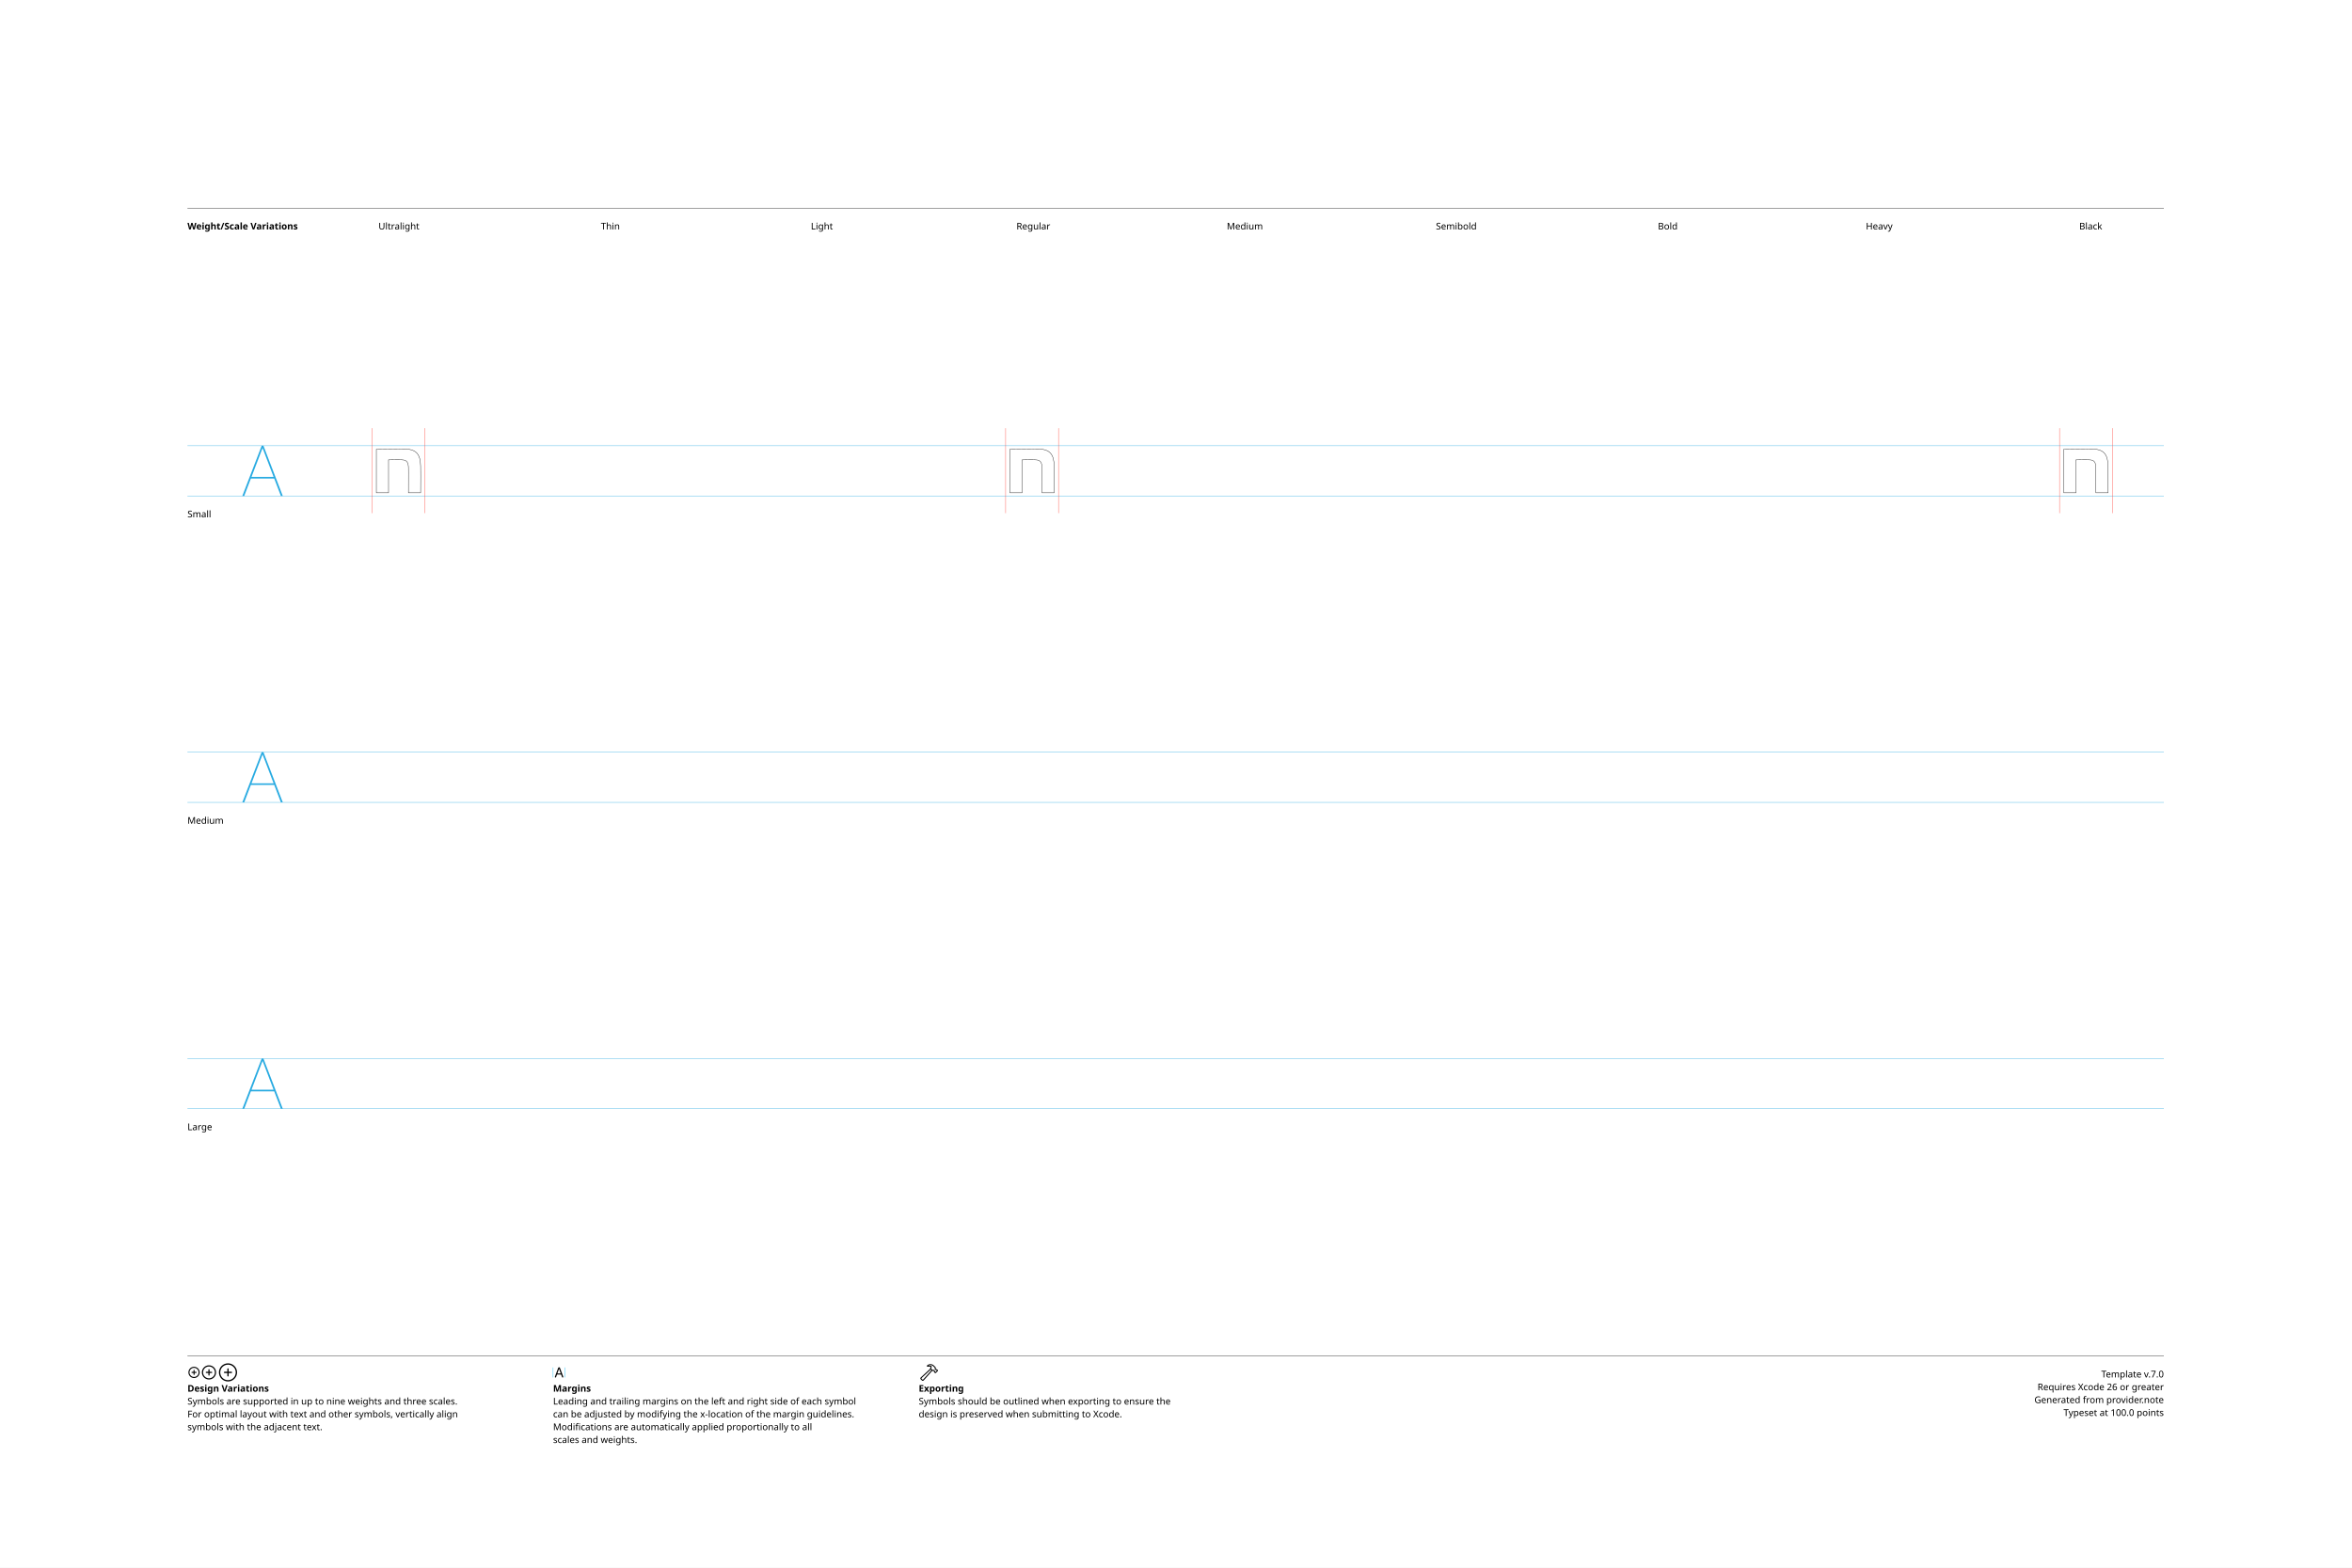
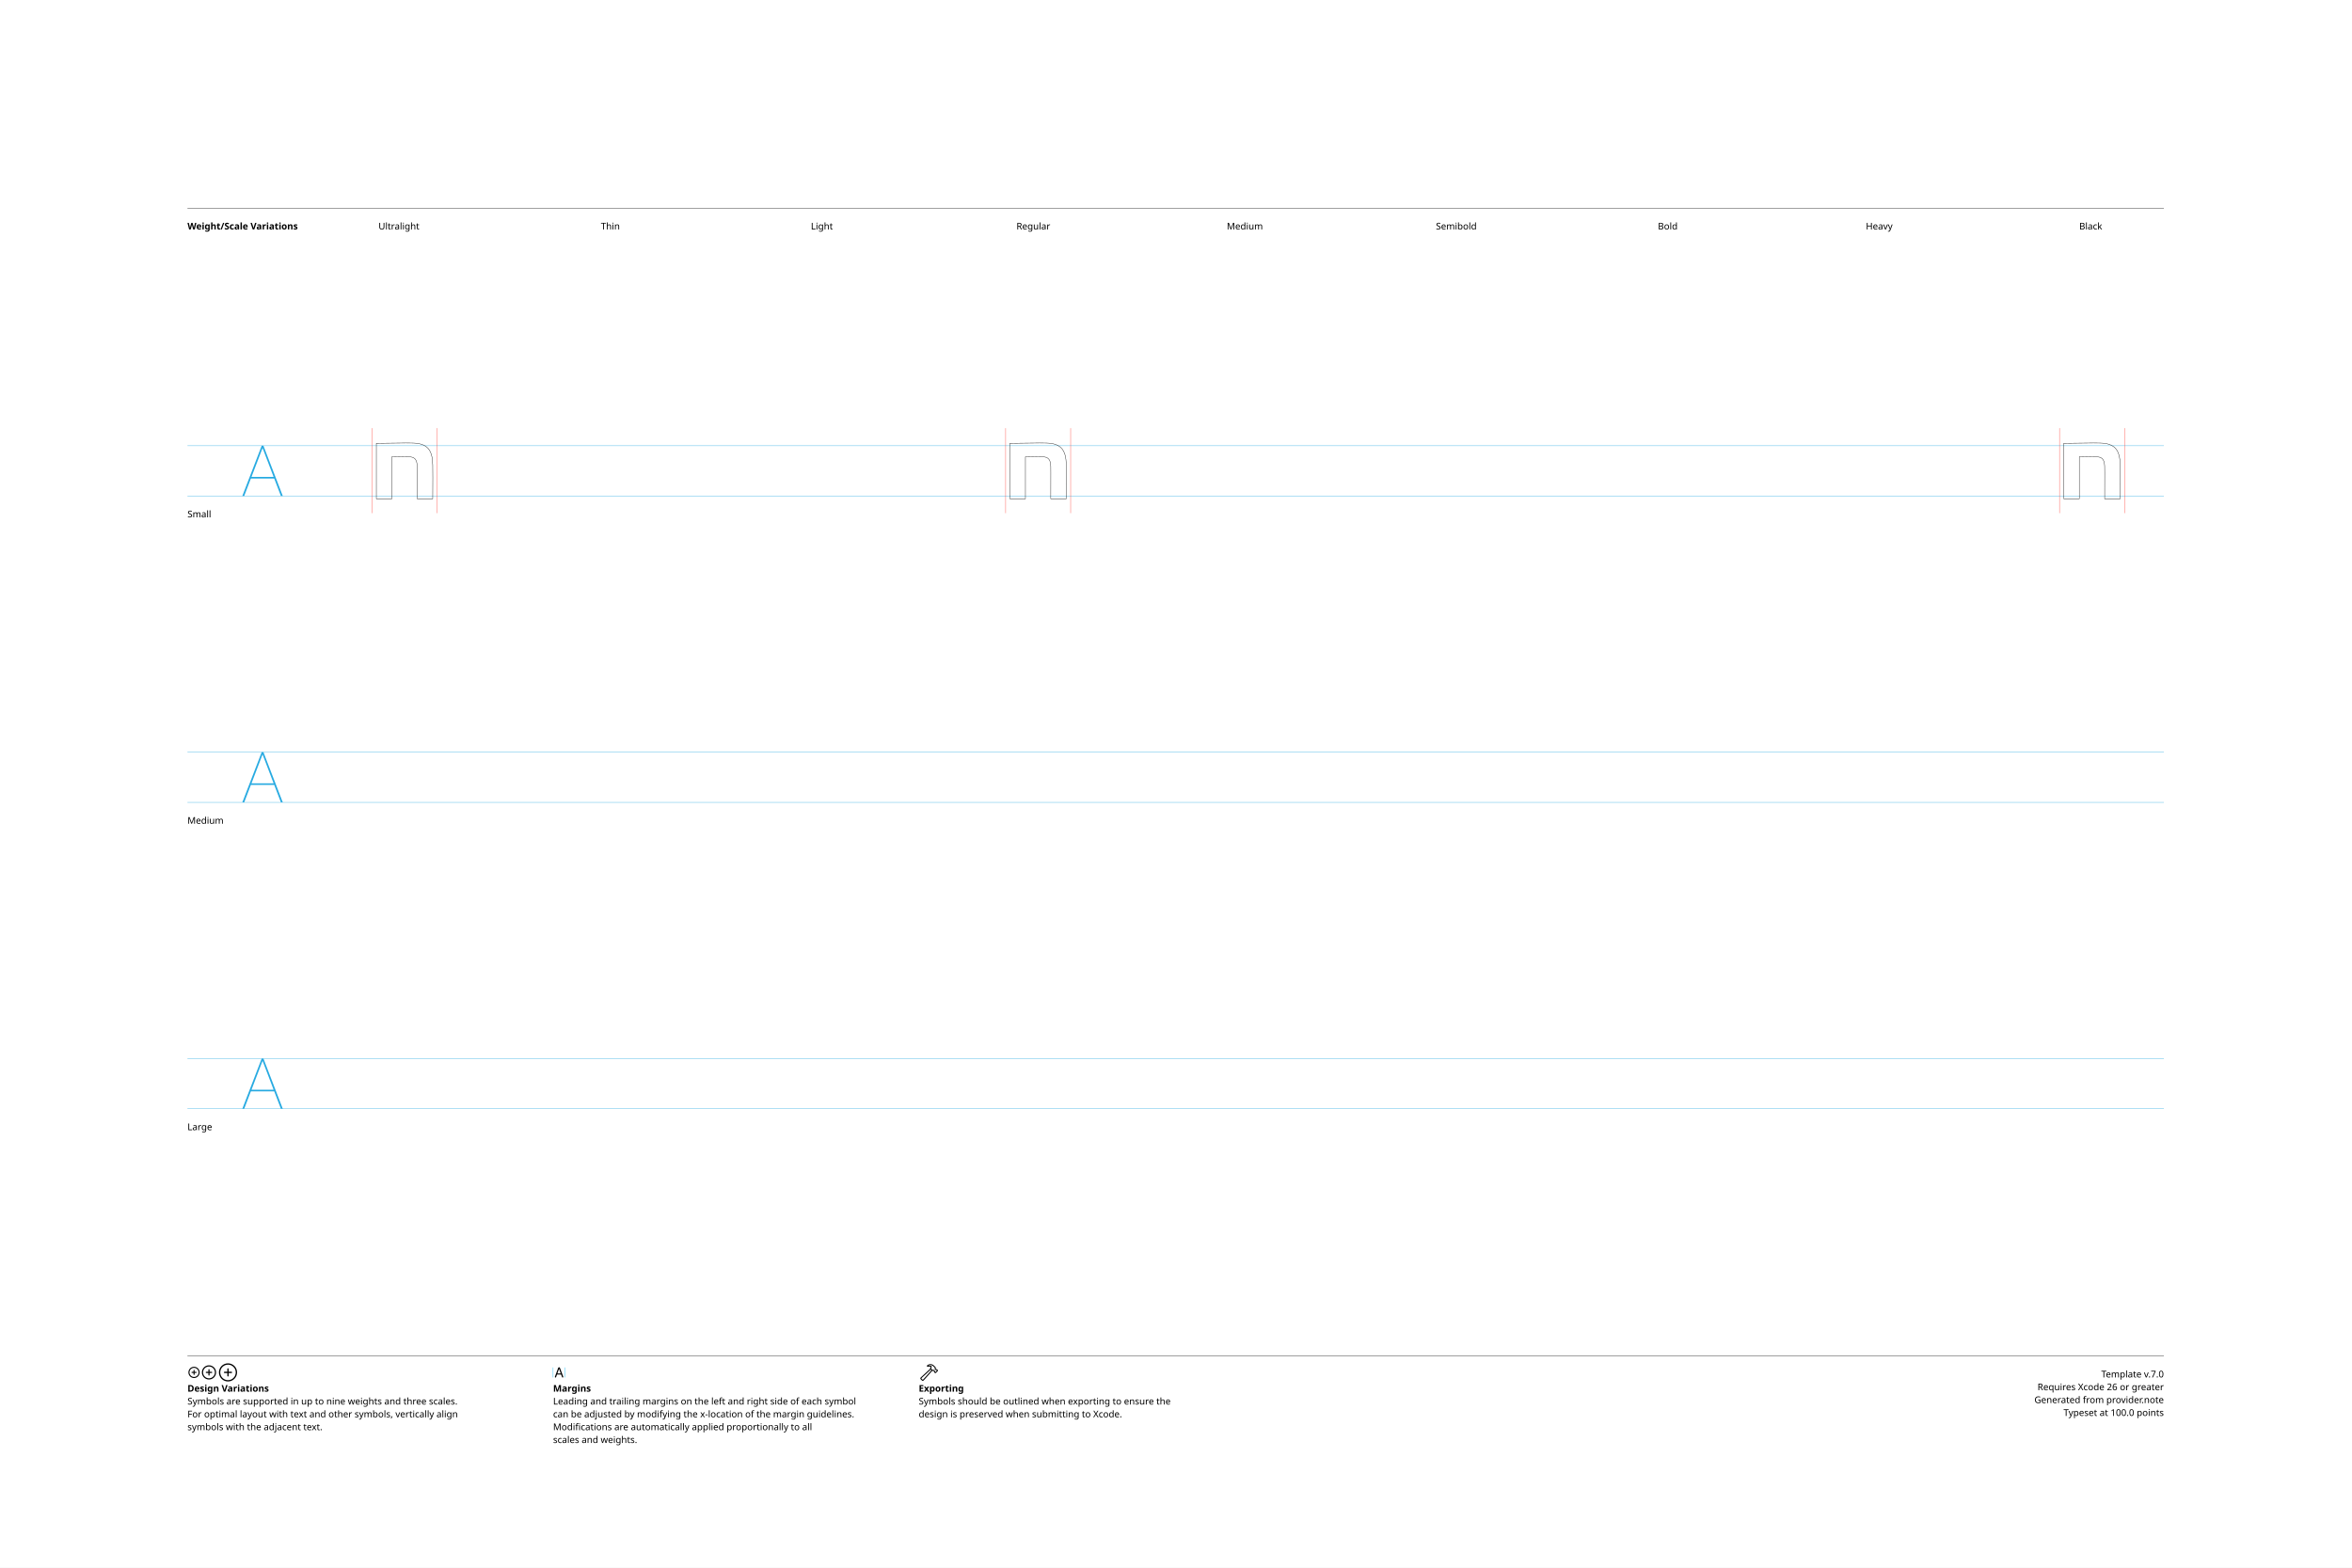
<svg xmlns="http://www.w3.org/2000/svg" version="1.1" viewBox="0 0 3300 2200">
  <style>.defaults {-sfsymbols-variable-value-mode:color;-sfsymbols-draw-reverses-motion-groups:false}

.monochrome-0 {-sfsymbols-motion-group:0}

.multicolor-0:tintColor {-sfsymbols-motion-group:0}

.hierarchical-0:primary {-sfsymbols-motion-group:0}

.SFSymbolsPreviewWireframe {fill:none;opacity:1.0;stroke:black;stroke-width:0.5}
</style>
  <g id="Notes">
    <rect height="2200" id="artboard" style="fill:white;opacity:1" width="3300" x="0" y="0" />
    <line style="fill:none;stroke:black;opacity:1;stroke-width:0.5;" x1="263" x2="3036" y1="292" y2="292" />
    <text style="stroke:none;fill:black;font-family:sans-serif;font-size:13;font-weight:bold;" transform="matrix(1 0 0 1 263 322)">Weight/Scale Variations</text>
    <text style="stroke:none;fill:black;font-family:sans-serif;font-size:13;text-anchor:middle;" transform="matrix(1 0 0 1 559.711 322)">Ultralight</text>
    <text style="stroke:none;fill:black;font-family:sans-serif;font-size:13;text-anchor:middle;" transform="matrix(1 0 0 1 856.422 322)">Thin</text>
    <text style="stroke:none;fill:black;font-family:sans-serif;font-size:13;text-anchor:middle;" transform="matrix(1 0 0 1 1153.13 322)">Light</text>
    <text style="stroke:none;fill:black;font-family:sans-serif;font-size:13;text-anchor:middle;" transform="matrix(1 0 0 1 1449.84 322)">Regular</text>
    <text style="stroke:none;fill:black;font-family:sans-serif;font-size:13;text-anchor:middle;" transform="matrix(1 0 0 1 1746.56 322)">Medium</text>
    <text style="stroke:none;fill:black;font-family:sans-serif;font-size:13;text-anchor:middle;" transform="matrix(1 0 0 1 2043.27 322)">Semibold</text>
    <text style="stroke:none;fill:black;font-family:sans-serif;font-size:13;text-anchor:middle;" transform="matrix(1 0 0 1 2339.98 322)">Bold</text>
    <text style="stroke:none;fill:black;font-family:sans-serif;font-size:13;text-anchor:middle;" transform="matrix(1 0 0 1 2636.69 322)">Heavy</text>
    <text style="stroke:none;fill:black;font-family:sans-serif;font-size:13;text-anchor:middle;" transform="matrix(1 0 0 1 2933.4 322)">Black</text>
    <line style="fill:none;stroke:black;opacity:1;stroke-width:0.5;" x1="263" x2="3036" y1="1903" y2="1903" />
    <g transform="matrix(0.2 0 0 0.2 263 1933)">
      <path d="m46.24 4.15c21.777 0 39.453-17.627 39.453-39.404s-17.676-39.404-39.453-39.404c-21.729 0-39.404 17.627-39.404 39.404s17.676 39.404 39.404 39.404Zm0-7.422c-17.676 0-31.934-14.307-31.934-31.982s14.258-31.982 31.934-31.982 31.982 14.307 31.982 31.982-14.307 31.982-31.982 31.982Zm3.613-17.773v-28.467c0-2.246-1.465-3.76-3.711-3.76-2.148 0-3.613 1.514-3.613 3.76v28.467c0 2.197 1.465 3.711 3.613 3.711 2.246 0 3.711-1.514 3.711-3.711Zm-17.822-10.596h28.418c2.197 0 3.711-1.465 3.711-3.613 0-2.197-1.514-3.711-3.711-3.711h-28.418c-2.246 0-3.76 1.514-3.76 3.711 0 2.148 1.514 3.613 3.76 3.613Z" />
    </g>
    <g transform="matrix(0.2 0 0 0.2 281.506 1933)">
      <path d="m58.545 14.551c27.49 0 49.805-22.314 49.805-49.805s-22.314-49.805-49.805-49.805-49.805 22.314-49.805 49.805 22.314 49.805 49.805 49.805Zm0-8.301c-22.949 0-41.504-18.555-41.504-41.504s18.555-41.504 41.504-41.504 41.504 18.555 41.504 41.504-18.555 41.504-41.504 41.504Zm4.053-23.096v-36.914c0-2.49-1.709-4.199-4.15-4.199-2.393 0-4.053 1.709-4.053 4.199v36.914c0 2.441 1.66 4.15 4.053 4.15 2.441 0 4.15-1.66 4.15-4.15Zm-22.559-14.404h36.963c2.441 0 4.15-1.611 4.15-4.004 0-2.441-1.709-4.15-4.15-4.15h-36.963c-2.49 0-4.15 1.709-4.15 4.15 0 2.393 1.66 4.004 4.15 4.004Z" />
    </g>
    <g transform="matrix(0.2 0 0 0.2 304.924 1933)">
      <path d="m74.853 28.32c35.107 0 63.623-28.467 63.623-63.574s-28.516-63.623-63.623-63.623-63.574 28.516-63.574 63.623 28.467 63.574 63.574 63.574Zm0-9.082c-30.127 0-54.492-24.365-54.492-54.492s24.365-54.492 54.492-54.492 54.492 24.365 54.492 54.492-24.365 54.492-54.492 54.492Zm4.443-30.322v-48.486c0-2.734-1.855-4.639-4.541-4.639-2.588 0-4.443 1.904-4.443 4.639v48.486c0 2.686 1.855 4.59 4.443 4.59 2.686 0 4.541-1.855 4.541-4.59Zm-28.711-19.775h48.486c2.686 0 4.59-1.807 4.59-4.395 0-2.734-1.855-4.59-4.59-4.59h-48.486c-2.734 0-4.59 1.855-4.59 4.59 0 2.588 1.855 4.395 4.59 4.395Z" />
    </g>
    <text style="stroke:none;fill:black;font-family:sans-serif;font-size:13;font-weight:bold;" transform="matrix(1 0 0 1 263 1953)">Design Variations</text>
    <text style="stroke:none;fill:black;font-family:sans-serif;font-size:13;" transform="matrix(1 0 0 1 263 1971)">Symbols are supported in up to nine weights and three scales.</text>
    <text style="stroke:none;fill:black;font-family:sans-serif;font-size:13;" transform="matrix(1 0 0 1 263 1989)">For optimal layout with text and other symbols, vertically align</text>
    <text style="stroke:none;fill:black;font-family:sans-serif;font-size:13;" transform="matrix(1 0 0 1 263 2007)">symbols with the adjacent text.</text>
    <line style="fill:none;stroke:#00AEEF;stroke-width:0.5;opacity:1.0;" x1="776" x2="776" y1="1919" y2="1933" />
    <g transform="matrix(0.2 0 0 0.2 776 1933)">
      <path d="m16.553 0.781c2.588 0 3.857-0.977 4.785-3.711l20.557-57.52h0.244l20.605 57.52c0.928 2.734 2.197 3.711 4.736 3.711 2.588 0 4.248-1.562 4.248-4.004 0-0.83-0.146-1.611-0.537-2.637l-22.9-60.986c-1.123-2.979-3.125-4.492-6.25-4.492-3.027 0-5.078 1.465-6.152 4.443l-22.9 61.084c-0.391 1.025-0.537 1.807-0.537 2.637 0 2.441 1.562 3.955 4.102 3.955Zm10.205-20.947h30.664c2.002 0 3.662-1.66 3.662-3.662 0-2.051-1.66-3.662-3.662-3.662h-30.664c-2.002 0-3.662 1.611-3.662 3.662 0 2.002 1.66 3.662 3.662 3.662Z" />
    </g>
    <line style="fill:none;stroke:#00AEEF;stroke-width:0.5;opacity:1.0;" x1="792.836" x2="792.836" y1="1919" y2="1933" />
    <text style="stroke:none;fill:black;font-family:sans-serif;font-size:13;font-weight:bold;" transform="matrix(1 0 0 1 776 1953)">Margins</text>
    <text style="stroke:none;fill:black;font-family:sans-serif;font-size:13;" transform="matrix(1 0 0 1 776 1971)">Leading and trailing margins on the left and right side of each symbol</text>
    <text style="stroke:none;fill:black;font-family:sans-serif;font-size:13;" transform="matrix(1 0 0 1 776 1989)">can be adjusted by modifying the x-location of the margin guidelines.</text>
    <text style="stroke:none;fill:black;font-family:sans-serif;font-size:13;" transform="matrix(1 0 0 1 776 2007)">Modifications are automatically applied proportionally to all</text>
    <text style="stroke:none;fill:black;font-family:sans-serif;font-size:13;" transform="matrix(1 0 0 1 776 2025)">scales and weights.</text>
    <g transform="matrix(0.2 0 0 0.2 1289 1933)">
      <path d="m14.209 13.135 7.861 7.861c4.297 4.395 9.326 4.102 13.867-1.025l60.693-68.213-4.883-4.883-60.254 67.676c-1.807 1.953-3.467 2.441-5.811 0.098l-5.176-5.127c-2.295-2.295-1.807-3.955 0.195-5.811l67.481-62.158-4.883-4.834-68.066 62.598c-4.98 4.59-5.322 9.473-1.025 13.818Zm44.873-97.461c-2.051 2.002-2.246 4.883-1.074 6.787 1.123 1.807 3.467 3.027 6.592 2.246 5.859-1.66 12.598-2.393 18.896 0.928l-2.686 7.129c-1.611 4.004-0.732 6.885 1.709 9.424l10.254 10.303c2.344 2.393 4.541 2.441 7.08 1.953l4.443-0.732 2.588 2.539-0.195 2.246c-0.098 2.295 0.537 4.297 2.783 6.494l3.369 3.32c2.295 2.295 5.518 2.49 7.812 0.195l12.988-13.037c2.295-2.344 2.148-5.371-0.195-7.666l-3.418-3.418c-2.197-2.197-4.053-3.027-6.348-2.881l-2.344 0.244-2.441-2.441 1.025-4.688c0.635-2.734-0.244-4.98-2.881-7.617l-11.279-11.182c-12.94-12.842-35.596-11.035-46.68-0.146Zm7.08 2.051c8.789-6.396 25.977-5.664 33.691 1.953l12.305 12.207c1.025 1.025 1.221 1.807 0.928 3.32l-1.465 6.641 6.738 6.689 4.395-0.244c1.123-0.049 1.514 0.049 2.344 0.879l2.539 2.49-10.84 10.84-2.49-2.49c-0.83-0.879-0.977-1.221-0.928-2.393l0.293-4.346-6.689-6.738-6.836 1.172c-1.416 0.293-2.051 0.195-3.174-0.879l-8.936-8.887c-1.074-1.025-1.172-1.709-0.488-3.369l4.59-11.475c-6.104-6.348-17.041-7.52-25.586-4.59-0.684 0.244-0.928-0.391-0.391-0.781Z" />
    </g>
    <text style="stroke:none;fill:black;font-family:sans-serif;font-size:13;font-weight:bold;" transform="matrix(1 0 0 1 1289 1953)">Exporting</text>
    <text style="stroke:none;fill:black;font-family:sans-serif;font-size:13;" transform="matrix(1 0 0 1 1289 1971)">Symbols should be outlined when exporting to ensure the</text>
    <text style="stroke:none;fill:black;font-family:sans-serif;font-size:13;" transform="matrix(1 0 0 1 1289 1989)">design is preserved when submitting to Xcode.</text>
    <text id="template-version" style="stroke:none;fill:black;font-family:sans-serif;font-size:13;text-anchor:end;" transform="matrix(1 0 0 1 3036 1933)">Template v.7.0</text>
    <text style="stroke:none;fill:black;font-family:sans-serif;font-size:13;text-anchor:end;" transform="matrix(1 0 0 1 3036 1951)">Requires Xcode 26 or greater</text>
    <text id="descriptive-name" style="stroke:none;fill:black;font-family:sans-serif;font-size:13;text-anchor:end;" transform="matrix(1 0 0 1 3036 1969)">Generated from provider.note</text>
    <text style="stroke:none;fill:black;font-family:sans-serif;font-size:13;text-anchor:end;" transform="matrix(1 0 0 1 3036 1987)">Typeset at 100.0 points</text>
    <text style="stroke:none;fill:black;font-family:sans-serif;font-size:13;" transform="matrix(1 0 0 1 263 726)">Small</text>
    <text style="stroke:none;fill:black;font-family:sans-serif;font-size:13;" transform="matrix(1 0 0 1 263 1156)">Medium</text>
    <text style="stroke:none;fill:black;font-family:sans-serif;font-size:13;" transform="matrix(1 0 0 1 263 1586)">Large</text>
  </g>
  <g id="Guides">
    <g id="H-reference" style="fill:#27AAE1;stroke:none;" transform="matrix(1 0 0 1 339 696)">
      <path d="M0.994 0L3.638 0L29.328-67.132L30.03-67.132L30.03-70.459L28.123-70.459ZM11.688-24.48L46.981-24.48L46.231-26.729L12.438-26.729ZM55.12 0L57.764 0L30.638-70.459L29.433-70.459L29.433-67.132Z" />
    </g>
    <line id="Baseline-S" style="fill:none;stroke:#27AAE1;opacity:1;stroke-width:0.5;" x1="263" x2="3036" y1="696" y2="696" />
    <line id="Capline-S" style="fill:none;stroke:#27AAE1;opacity:1;stroke-width:0.5;" x1="263" x2="3036" y1="625.541" y2="625.541" />
    <g id="H-reference" style="fill:#27AAE1;stroke:none;" transform="matrix(1 0 0 1 339 1126)">
      <path d="M0.994 0L3.638 0L29.328-67.132L30.03-67.132L30.03-70.459L28.123-70.459ZM11.688-24.48L46.981-24.48L46.231-26.729L12.438-26.729ZM55.12 0L57.764 0L30.638-70.459L29.433-70.459L29.433-67.132Z" />
    </g>
    <line id="Baseline-M" style="fill:none;stroke:#27AAE1;opacity:1;stroke-width:0.5;" x1="263" x2="3036" y1="1126" y2="1126" />
    <line id="Capline-M" style="fill:none;stroke:#27AAE1;opacity:1;stroke-width:0.5;" x1="263" x2="3036" y1="1055.54" y2="1055.54" />
    <g id="H-reference" style="fill:#27AAE1;stroke:none;" transform="matrix(1 0 0 1 339 1556)">
      <path d="M0.994 0L3.638 0L29.328-67.132L30.03-67.132L30.03-70.459L28.123-70.459ZM11.688-24.48L46.981-24.48L46.231-26.729L12.438-26.729ZM55.12 0L57.764 0L30.638-70.459L29.433-70.459L29.433-67.132Z" />
    </g>
    <line id="Baseline-L" style="fill:none;stroke:#27AAE1;opacity:1;stroke-width:0.5;" x1="263" x2="3036" y1="1556" y2="1556" />
    <line id="Capline-L" style="fill:none;stroke:#27AAE1;opacity:1;stroke-width:0.5;" x1="263" x2="3036" y1="1485.54" y2="1485.54" />
    <line id="left-margin-Ultralight-S" style="fill:none;stroke:#FF3B30;stroke-width:0.5;opacity:1.0;" x1="522.047" x2="522.047" y1="600.785" y2="720.121" />
-     <line id="right-margin-Ultralight-S" style="fill:none;stroke:#FF3B30;stroke-width:0.5;opacity:1.0;" x1="596.233" x2="596.233" y1="600.785" y2="720.121" />
+     <line id="right-margin-Ultralight-S" style="fill:none;stroke:#FF3B30;stroke-width:0.5;opacity:1.0;" x1="613.247" x2="613.247" y1="600.785" y2="720.121" />
    <line id="left-margin-Regular-S" style="fill:none;stroke:#FF3B30;stroke-width:0.5;opacity:1.0;" x1="1410.980" x2="1410.980" y1="600.785" y2="720.121" />
-     <line id="right-margin-Regular-S" style="fill:none;stroke:#FF3B30;stroke-width:0.5;opacity:1.0;" x1="1485.166" x2="1485.166" y1="600.785" y2="720.121" />
+     <line id="right-margin-Regular-S" style="fill:none;stroke:#FF3B30;stroke-width:0.5;opacity:1.0;" x1="1502.180" x2="1502.180" y1="600.785" y2="720.121" />
    <line id="left-margin-Black-S" style="fill:none;stroke:#FF3B30;stroke-width:0.5;opacity:1.0;" x1="2889.630" x2="2889.630" y1="600.785" y2="720.121" />
-     <line id="right-margin-Black-S" style="fill:none;stroke:#FF3B30;stroke-width:0.5;opacity:1.0;" x1="2963.816" x2="2963.816" y1="600.785" y2="720.121" />
+     <line id="right-margin-Black-S" style="fill:none;stroke:#FF3B30;stroke-width:0.5;opacity:1.0;" x1="2980.830" x2="2980.830" y1="600.785" y2="720.121" />
  </g>
  <g id="Symbols">
    <g id="Ultralight-S" transform="matrix(1 0 0 1 522.047 696)">
-       <path class="monochrome-0 multicolor-0:tintColor hierarchical-0:primary SFSymbolsPreviewWireframe" d="M6 -65.599C15.575 -65.599 27.974 -65.988 38.579 -65.988C41.242 -65.988 43.793 -65.964 46.156 -65.903C61.959 -65.499 67.895 -58.614 68.098 -41.614C68.164 -38.41 68.186 -33.214 68.186 -27.712C68.186 -16.707 68.098 -4.471 68.098 -4.471L51.002 -4.471C51.002 -20.528 51.048 -27.647 51.048 -32.858C51.048 -35.464 51.036 -37.591 51.002 -40.122C50.799 -46.801 48.892 -49.985 43.76 -50.592C41.716 -50.821 38.288 -50.892 34.805 -50.892C29.026 -50.892 23.096 -50.695 23.096 -50.695L23.096 -4.471L6 -4.471L6 -65.599Z" />
+       <path class="monochrome-0 multicolor-0:tintColor hierarchical-0:primary SFSymbolsPreviewWireframe" d="M6 -73.907C18.194 -73.907 33.985 -74.403 47.494 -74.403C50.885 -74.403 54.133 -74.373 57.143 -74.295C77.269 -73.78 84.829 -65.012 85.087 -43.361C85.172 -39.28 85.2 -32.662 85.2 -25.654C85.2 -11.639 85.087 3.944 85.087 3.944L63.314 3.944C63.314 -16.505 63.373 -25.573 63.373 -32.209C63.373 -35.528 63.358 -38.237 63.314 -41.461C63.056 -49.966 60.628 -54.022 54.091 -54.795C51.487 -55.087 47.122 -55.177 42.686 -55.177C35.326 -55.177 27.774 -54.927 27.774 -54.927L27.774 3.944L6 3.944L6 -73.907Z" />
    </g>
    <g id="Regular-S" transform="matrix(1 0 0 1 1410.98 696)">
-       <path class="monochrome-0 multicolor-0:tintColor hierarchical-0:primary SFSymbolsPreviewWireframe" d="M6 -65.599C15.575 -65.599 27.974 -65.988 38.579 -65.988C41.242 -65.988 43.793 -65.964 46.156 -65.903C61.959 -65.499 67.895 -58.614 68.098 -41.614C68.164 -38.41 68.186 -33.214 68.186 -27.712C68.186 -16.707 68.098 -4.471 68.098 -4.471L51.002 -4.471C51.002 -20.528 51.048 -27.647 51.048 -32.858C51.048 -35.464 51.036 -37.591 51.002 -40.122C50.799 -46.801 48.892 -49.985 43.76 -50.592C41.716 -50.821 38.288 -50.892 34.805 -50.892C29.026 -50.892 23.096 -50.695 23.096 -50.695L23.096 -4.471L6 -4.471L6 -65.599Z" />
+       <path class="monochrome-0 multicolor-0:tintColor hierarchical-0:primary SFSymbolsPreviewWireframe" d="M6 -73.907C18.194 -73.907 33.985 -74.403 47.494 -74.403C50.885 -74.403 54.133 -74.373 57.143 -74.295C77.269 -73.78 84.829 -65.012 85.087 -43.361C85.172 -39.28 85.2 -32.662 85.2 -25.654C85.2 -11.639 85.087 3.944 85.087 3.944L63.314 3.944C63.314 -16.505 63.373 -25.573 63.373 -32.209C63.373 -35.528 63.358 -38.237 63.314 -41.461C63.056 -49.966 60.628 -54.022 54.091 -54.795C51.487 -55.087 47.122 -55.177 42.686 -55.177C35.326 -55.177 27.774 -54.927 27.774 -54.927L27.774 3.944L6 3.944L6 -73.907Z" />
    </g>
    <g id="Black-S" transform="matrix(1 0 0 1 2889.63 696)">
-       <path class="monochrome-0 multicolor-0:tintColor hierarchical-0:primary SFSymbolsPreviewWireframe" d="M6 -65.599C15.575 -65.599 27.974 -65.988 38.579 -65.988C41.242 -65.988 43.793 -65.964 46.156 -65.903C61.959 -65.499 67.895 -58.614 68.098 -41.614C68.164 -38.41 68.186 -33.214 68.186 -27.712C68.186 -16.707 68.098 -4.471 68.098 -4.471L51.002 -4.471C51.002 -20.528 51.048 -27.647 51.048 -32.858C51.048 -35.464 51.036 -37.591 51.002 -40.122C50.799 -46.801 48.892 -49.985 43.76 -50.592C41.716 -50.821 38.288 -50.892 34.805 -50.892C29.026 -50.892 23.096 -50.695 23.096 -50.695L23.096 -4.471L6 -4.471L6 -65.599Z" />
+       <path class="monochrome-0 multicolor-0:tintColor hierarchical-0:primary SFSymbolsPreviewWireframe" d="M6 -73.907C18.194 -73.907 33.985 -74.403 47.494 -74.403C50.885 -74.403 54.133 -74.373 57.143 -74.295C77.269 -73.78 84.829 -65.012 85.087 -43.361C85.172 -39.28 85.2 -32.662 85.2 -25.654C85.2 -11.639 85.087 3.944 85.087 3.944L63.314 3.944C63.314 -16.505 63.373 -25.573 63.373 -32.209C63.373 -35.528 63.358 -38.237 63.314 -41.461C63.056 -49.966 60.628 -54.022 54.091 -54.795C51.487 -55.087 47.122 -55.177 42.686 -55.177C35.326 -55.177 27.774 -54.927 27.774 -54.927L27.774 3.944L6 3.944L6 -73.907Z" />
    </g>
  </g>
</svg>
